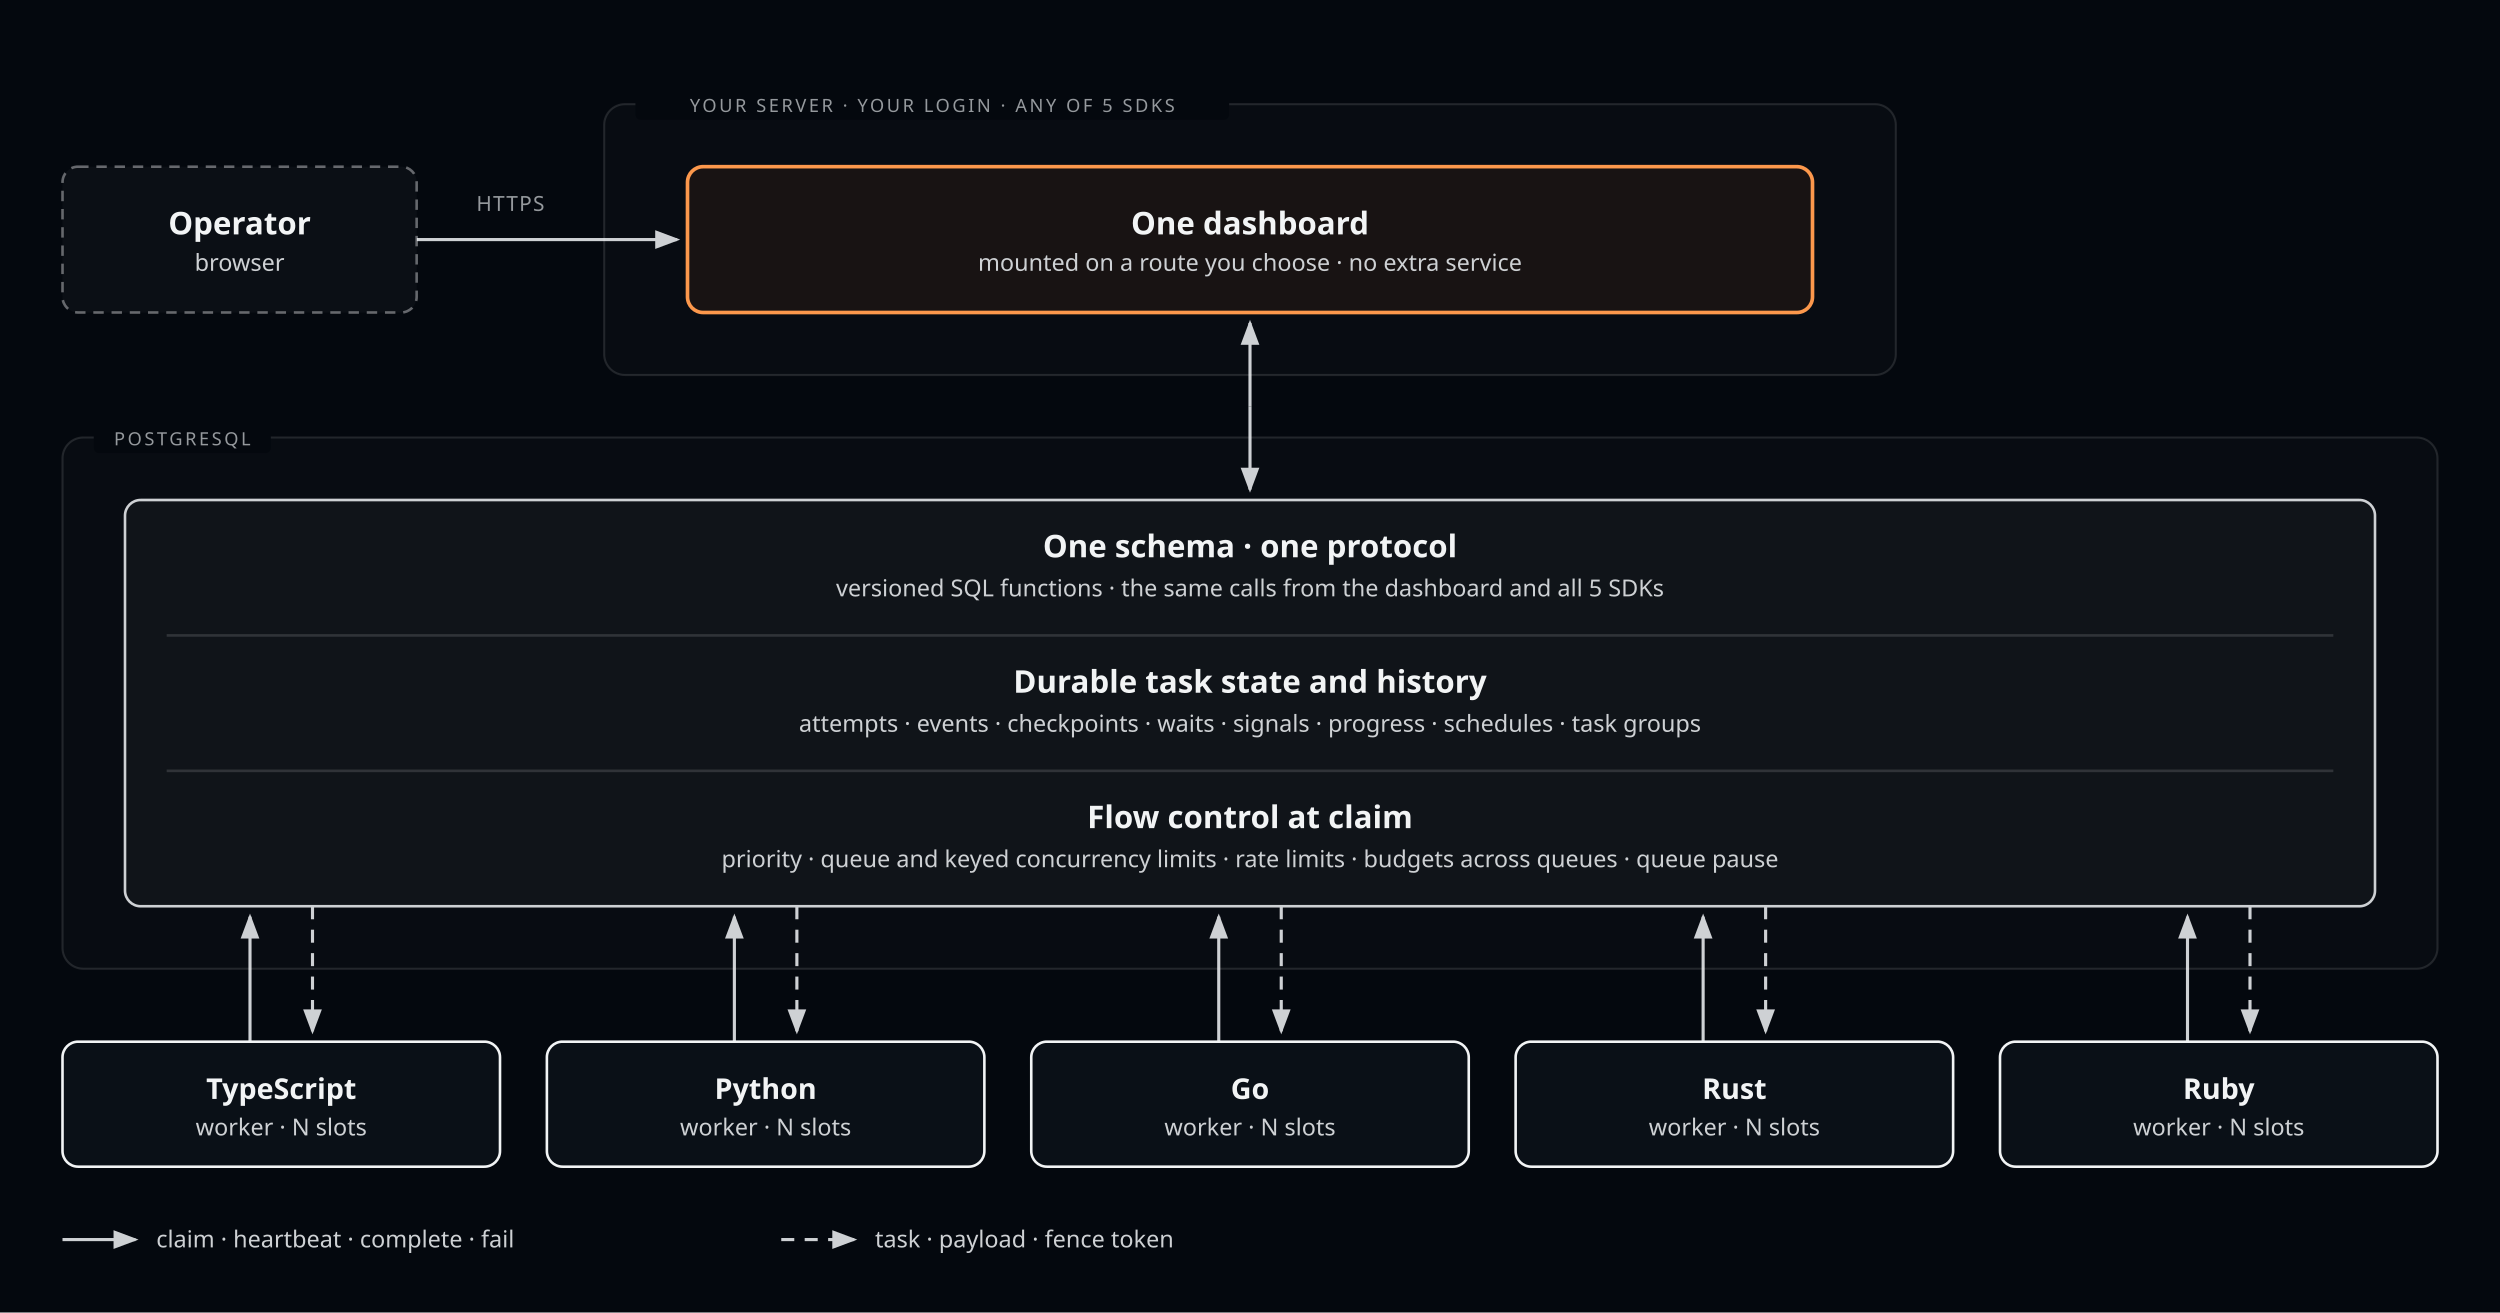
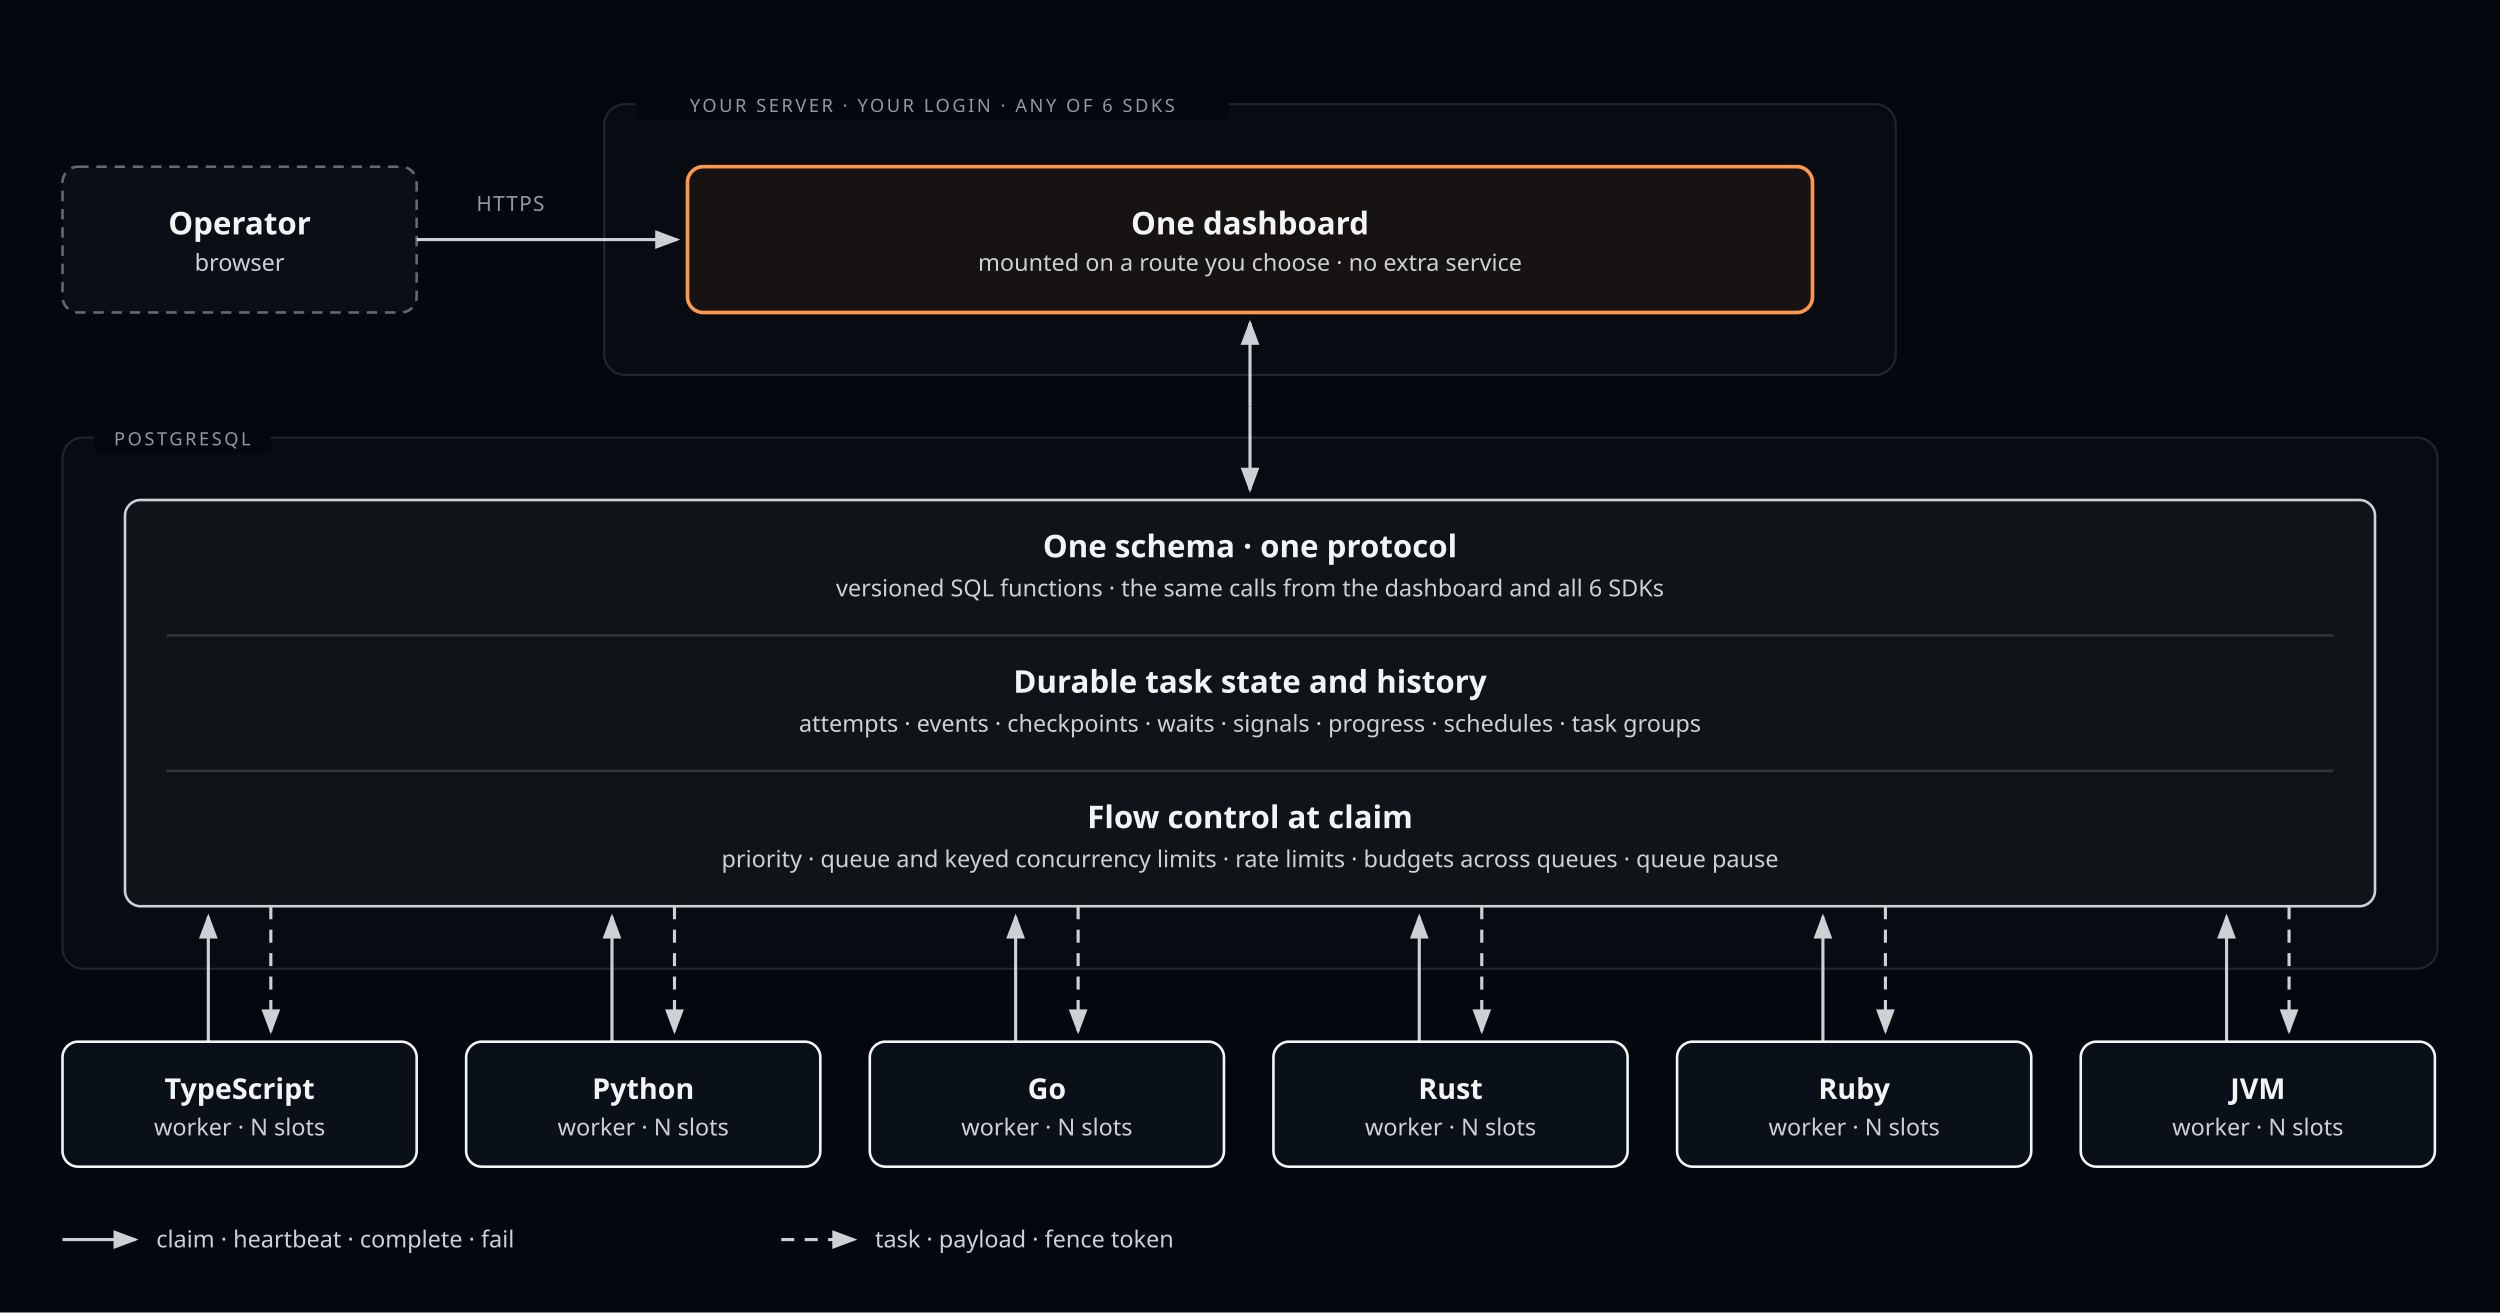
<svg xmlns="http://www.w3.org/2000/svg" viewBox="0 0 960 504" width="960" height="504" role="img" aria-labelledby="readme-overview-dark-title readme-overview-dark-desc">
  <defs>
    <marker id="arrow-dark" markerWidth="8" markerHeight="6" refX="7" refY="3" orient="auto">
      <polygon points="0 0, 8 3, 0 6" fill="#ced1d4" />
    </marker>
  </defs>
  <rect width="960" height="504" fill="#04080e" />
  <path d="M 160,92 H 260" fill="none" stroke="#ced1d4" stroke-width="1.2" marker-end="url(#arrow-dark)" />
  <path d="M 480,156 V 188" fill="none" stroke="#ced1d4" stroke-width="1.2" marker-end="url(#arrow-dark)" />
  <path d="M 480,156 V 124" fill="none" stroke="#ced1d4" stroke-width="1.2" marker-end="url(#arrow-dark)" />
-   <path d="M 96,400 V 352" fill="none" stroke="#ced1d4" stroke-width="1.2" marker-end="url(#arrow-dark)" />
-   <path d="M 120,348 V 396" fill="none" stroke="#ced1d4" stroke-width="1.2" stroke-dasharray="5,4" marker-end="url(#arrow-dark)" />
-   <path d="M 282,400 V 352" fill="none" stroke="#ced1d4" stroke-width="1.2" marker-end="url(#arrow-dark)" />
-   <path d="M 306,348 V 396" fill="none" stroke="#ced1d4" stroke-width="1.2" stroke-dasharray="5,4" marker-end="url(#arrow-dark)" />
-   <path d="M 468,400 V 352" fill="none" stroke="#ced1d4" stroke-width="1.2" marker-end="url(#arrow-dark)" />
-   <path d="M 492,348 V 396" fill="none" stroke="#ced1d4" stroke-width="1.2" stroke-dasharray="5,4" marker-end="url(#arrow-dark)" />
-   <path d="M 654,400 V 352" fill="none" stroke="#ced1d4" stroke-width="1.2" marker-end="url(#arrow-dark)" />
-   <path d="M 678,348 V 396" fill="none" stroke="#ced1d4" stroke-width="1.2" stroke-dasharray="5,4" marker-end="url(#arrow-dark)" />
-   <path d="M 840,400 V 352" fill="none" stroke="#ced1d4" stroke-width="1.2" marker-end="url(#arrow-dark)" />
-   <path d="M 864,348 V 396" fill="none" stroke="#ced1d4" stroke-width="1.2" stroke-dasharray="5,4" marker-end="url(#arrow-dark)" />
+   <path d="M 80,400 V 352" fill="none" stroke="#ced1d4" stroke-width="1.2" marker-end="url(#arrow-dark)" />
+   <path d="M 104,348 V 396" fill="none" stroke="#ced1d4" stroke-width="1.2" stroke-dasharray="5,4" marker-end="url(#arrow-dark)" />
+   <path d="M 235,400 V 352" fill="none" stroke="#ced1d4" stroke-width="1.2" marker-end="url(#arrow-dark)" />
+   <path d="M 259,348 V 396" fill="none" stroke="#ced1d4" stroke-width="1.2" stroke-dasharray="5,4" marker-end="url(#arrow-dark)" />
+   <path d="M 390,400 V 352" fill="none" stroke="#ced1d4" stroke-width="1.2" marker-end="url(#arrow-dark)" />
+   <path d="M 414,348 V 396" fill="none" stroke="#ced1d4" stroke-width="1.2" stroke-dasharray="5,4" marker-end="url(#arrow-dark)" />
+   <path d="M 545,400 V 352" fill="none" stroke="#ced1d4" stroke-width="1.2" marker-end="url(#arrow-dark)" />
+   <path d="M 569,348 V 396" fill="none" stroke="#ced1d4" stroke-width="1.2" stroke-dasharray="5,4" marker-end="url(#arrow-dark)" />
+   <path d="M 700,400 V 352" fill="none" stroke="#ced1d4" stroke-width="1.2" marker-end="url(#arrow-dark)" />
+   <path d="M 724,348 V 396" fill="none" stroke="#ced1d4" stroke-width="1.2" stroke-dasharray="5,4" marker-end="url(#arrow-dark)" />
+   <path d="M 855,400 V 352" fill="none" stroke="#ced1d4" stroke-width="1.2" marker-end="url(#arrow-dark)" />
+   <path d="M 879,348 V 396" fill="none" stroke="#ced1d4" stroke-width="1.2" stroke-dasharray="5,4" marker-end="url(#arrow-dark)" />
  <rect x="232" y="40" width="496" height="104" rx="8" fill="rgba(242,244,245,0.02)" stroke="rgba(242,244,245,0.12)" stroke-width="0.8" />
  <rect x="244" y="34" width="228" height="12" rx="2" fill="#04080e" />
-   <text x="358" y="43" fill="#95999d" font-size="7" font-family="Geist Mono" text-anchor="middle" letter-spacing="0.14em">YOUR SERVER · YOUR LOGIN · ANY OF 5 SDKS</text>
+   <text x="358" y="43" fill="#95999d" font-size="7" font-family="Geist Mono" text-anchor="middle" letter-spacing="0.14em">YOUR SERVER · YOUR LOGIN · ANY OF 6 SDKS</text>
  <rect x="24" y="168" width="912" height="204" rx="8" fill="rgba(242,244,245,0.02)" stroke="rgba(242,244,245,0.12)" stroke-width="0.8" />
  <rect x="36" y="162" width="68" height="12" rx="2" fill="#04080e" />
  <text x="70" y="171" fill="#95999d" font-size="7" font-family="Geist Mono" text-anchor="middle" letter-spacing="0.14em">POSTGRESQL</text>
  <rect x="24" y="64" width="136" height="56" rx="6" fill="#04080e" />
  <rect x="24" y="64" width="136" height="56" rx="6" fill="rgba(242,244,245,0.03)" stroke="rgba(242,244,245,0.4)" stroke-width="1" stroke-dasharray="4,3" />
  <text x="92" y="90" fill="#f2f4f5" font-size="12" font-weight="600" font-family="Geist" text-anchor="middle">Operator</text>
  <text x="92" y="104" fill="#ced1d4" font-size="9" font-family="Geist Mono" text-anchor="middle">browser</text>
  <rect x="264" y="64" width="432" height="56" rx="6" fill="#04080e" />
  <rect x="264" y="64" width="432" height="56" rx="6" fill="rgba(252,152,76,0.08)" stroke="#fc984c" stroke-width="1.4" />
  <text x="480" y="90" fill="#f2f4f5" font-size="12" font-weight="600" font-family="Geist" text-anchor="middle">One dashboard</text>
  <text x="480" y="104" fill="#ced1d4" font-size="9" font-family="Geist Mono" text-anchor="middle">mounted on a route you choose · no extra service</text>
  <rect x="48" y="192" width="864" height="156" rx="6" fill="#04080e" />
  <rect x="48" y="192" width="864" height="156" rx="6" fill="rgba(242,244,245,0.05)" stroke="#ced1d4" stroke-width="1" />
  <line x1="64" y1="244" x2="896" y2="244" stroke="rgba(242,244,245,0.14)" />
  <line x1="64" y1="296" x2="896" y2="296" stroke="rgba(242,244,245,0.14)" />
  <text x="480" y="214" fill="#f2f4f5" font-size="12" font-family="Geist" font-weight="600" text-anchor="middle">One schema · one protocol</text>
-   <text x="480" y="229" fill="#ced1d4" font-size="9" font-family="Geist Mono" font-weight="400" text-anchor="middle">versioned SQL functions · the same calls from the dashboard and all 5 SDKs</text>
+   <text x="480" y="229" fill="#ced1d4" font-size="9" font-family="Geist Mono" font-weight="400" text-anchor="middle">versioned SQL functions · the same calls from the dashboard and all 6 SDKs</text>
  <text x="480" y="266" fill="#f2f4f5" font-size="12" font-family="Geist" font-weight="600" text-anchor="middle">Durable task state and history</text>
  <text x="480" y="281" fill="#ced1d4" font-size="9" font-family="Geist Mono" font-weight="400" text-anchor="middle">attempts · events · checkpoints · waits · signals · progress · schedules · task groups</text>
  <text x="480" y="318" fill="#f2f4f5" font-size="12" font-family="Geist" font-weight="600" text-anchor="middle">Flow control at claim</text>
  <text x="480" y="333" fill="#ced1d4" font-size="9" font-family="Geist Mono" font-weight="400" text-anchor="middle">priority · queue and keyed concurrency limits · rate limits · budgets across queues · queue pause</text>
-   <rect x="24" y="400" width="168" height="48" rx="6" fill="#04080e" />
-   <rect x="24" y="400" width="168" height="48" rx="6" fill="#0a1017" stroke="#f2f4f5" stroke-width="1" />
-   <text x="108" y="422" fill="#f2f4f5" font-size="11" font-weight="600" font-family="Geist" text-anchor="middle">TypeScript</text>
-   <text x="108" y="436" fill="#ced1d4" font-size="9" font-family="Geist Mono" text-anchor="middle">worker · N slots</text>
-   <rect x="210" y="400" width="168" height="48" rx="6" fill="#04080e" />
-   <rect x="210" y="400" width="168" height="48" rx="6" fill="#0a1017" stroke="#f2f4f5" stroke-width="1" />
-   <text x="294" y="422" fill="#f2f4f5" font-size="11" font-weight="600" font-family="Geist" text-anchor="middle">Python</text>
-   <text x="294" y="436" fill="#ced1d4" font-size="9" font-family="Geist Mono" text-anchor="middle">worker · N slots</text>
-   <rect x="396" y="400" width="168" height="48" rx="6" fill="#04080e" />
-   <rect x="396" y="400" width="168" height="48" rx="6" fill="#0a1017" stroke="#f2f4f5" stroke-width="1" />
-   <text x="480" y="422" fill="#f2f4f5" font-size="11" font-weight="600" font-family="Geist" text-anchor="middle">Go</text>
-   <text x="480" y="436" fill="#ced1d4" font-size="9" font-family="Geist Mono" text-anchor="middle">worker · N slots</text>
-   <rect x="582" y="400" width="168" height="48" rx="6" fill="#04080e" />
-   <rect x="582" y="400" width="168" height="48" rx="6" fill="#0a1017" stroke="#f2f4f5" stroke-width="1" />
-   <text x="666" y="422" fill="#f2f4f5" font-size="11" font-weight="600" font-family="Geist" text-anchor="middle">Rust</text>
-   <text x="666" y="436" fill="#ced1d4" font-size="9" font-family="Geist Mono" text-anchor="middle">worker · N slots</text>
-   <rect x="768" y="400" width="168" height="48" rx="6" fill="#04080e" />
-   <rect x="768" y="400" width="168" height="48" rx="6" fill="#0a1017" stroke="#f2f4f5" stroke-width="1" />
-   <text x="852" y="422" fill="#f2f4f5" font-size="11" font-weight="600" font-family="Geist" text-anchor="middle">Ruby</text>
-   <text x="852" y="436" fill="#ced1d4" font-size="9" font-family="Geist Mono" text-anchor="middle">worker · N slots</text>
+   <rect x="24" y="400" width="136" height="48" rx="6" fill="#04080e" />
+   <rect x="24" y="400" width="136" height="48" rx="6" fill="#0a1017" stroke="#f2f4f5" stroke-width="1" />
+   <text x="92" y="422" fill="#f2f4f5" font-size="11" font-weight="600" font-family="Geist" text-anchor="middle">TypeScript</text>
+   <text x="92" y="436" fill="#ced1d4" font-size="9" font-family="Geist Mono" text-anchor="middle">worker · N slots</text>
+   <rect x="179" y="400" width="136" height="48" rx="6" fill="#04080e" />
+   <rect x="179" y="400" width="136" height="48" rx="6" fill="#0a1017" stroke="#f2f4f5" stroke-width="1" />
+   <text x="247" y="422" fill="#f2f4f5" font-size="11" font-weight="600" font-family="Geist" text-anchor="middle">Python</text>
+   <text x="247" y="436" fill="#ced1d4" font-size="9" font-family="Geist Mono" text-anchor="middle">worker · N slots</text>
+   <rect x="334" y="400" width="136" height="48" rx="6" fill="#04080e" />
+   <rect x="334" y="400" width="136" height="48" rx="6" fill="#0a1017" stroke="#f2f4f5" stroke-width="1" />
+   <text x="402" y="422" fill="#f2f4f5" font-size="11" font-weight="600" font-family="Geist" text-anchor="middle">Go</text>
+   <text x="402" y="436" fill="#ced1d4" font-size="9" font-family="Geist Mono" text-anchor="middle">worker · N slots</text>
+   <rect x="489" y="400" width="136" height="48" rx="6" fill="#04080e" />
+   <rect x="489" y="400" width="136" height="48" rx="6" fill="#0a1017" stroke="#f2f4f5" stroke-width="1" />
+   <text x="557" y="422" fill="#f2f4f5" font-size="11" font-weight="600" font-family="Geist" text-anchor="middle">Rust</text>
+   <text x="557" y="436" fill="#ced1d4" font-size="9" font-family="Geist Mono" text-anchor="middle">worker · N slots</text>
+   <rect x="644" y="400" width="136" height="48" rx="6" fill="#04080e" />
+   <rect x="644" y="400" width="136" height="48" rx="6" fill="#0a1017" stroke="#f2f4f5" stroke-width="1" />
+   <text x="712" y="422" fill="#f2f4f5" font-size="11" font-weight="600" font-family="Geist" text-anchor="middle">Ruby</text>
+   <text x="712" y="436" fill="#ced1d4" font-size="9" font-family="Geist Mono" text-anchor="middle">worker · N slots</text>
+   <rect x="799" y="400" width="136" height="48" rx="6" fill="#04080e" />
+   <rect x="799" y="400" width="136" height="48" rx="6" fill="#0a1017" stroke="#f2f4f5" stroke-width="1" />
+   <text x="867" y="422" fill="#f2f4f5" font-size="11" font-weight="600" font-family="Geist" text-anchor="middle">JVM</text>
+   <text x="867" y="436" fill="#ced1d4" font-size="9" font-family="Geist Mono" text-anchor="middle">worker · N slots</text>
  <rect x="176" y="72" width="40" height="12" rx="2" fill="#04080e" />
  <text x="196" y="81" fill="#95999d" font-size="8" font-family="Geist Mono" text-anchor="middle" letter-spacing="0.06em">HTTPS</text>
  <path d="M 24,476 H 52" fill="none" stroke="#ced1d4" stroke-width="1.2" marker-end="url(#arrow-dark)" />
  <text x="60" y="479" fill="#ced1d4" font-size="9" font-family="Geist Mono">claim · heartbeat · complete · fail</text>
  <path d="M 300,476 H 328" fill="none" stroke="#ced1d4" stroke-width="1.2" stroke-dasharray="5,4" marker-end="url(#arrow-dark)" />
  <text x="336" y="479" fill="#ced1d4" font-size="9" font-family="Geist Mono">task · payload · fence token</text>
</svg>
